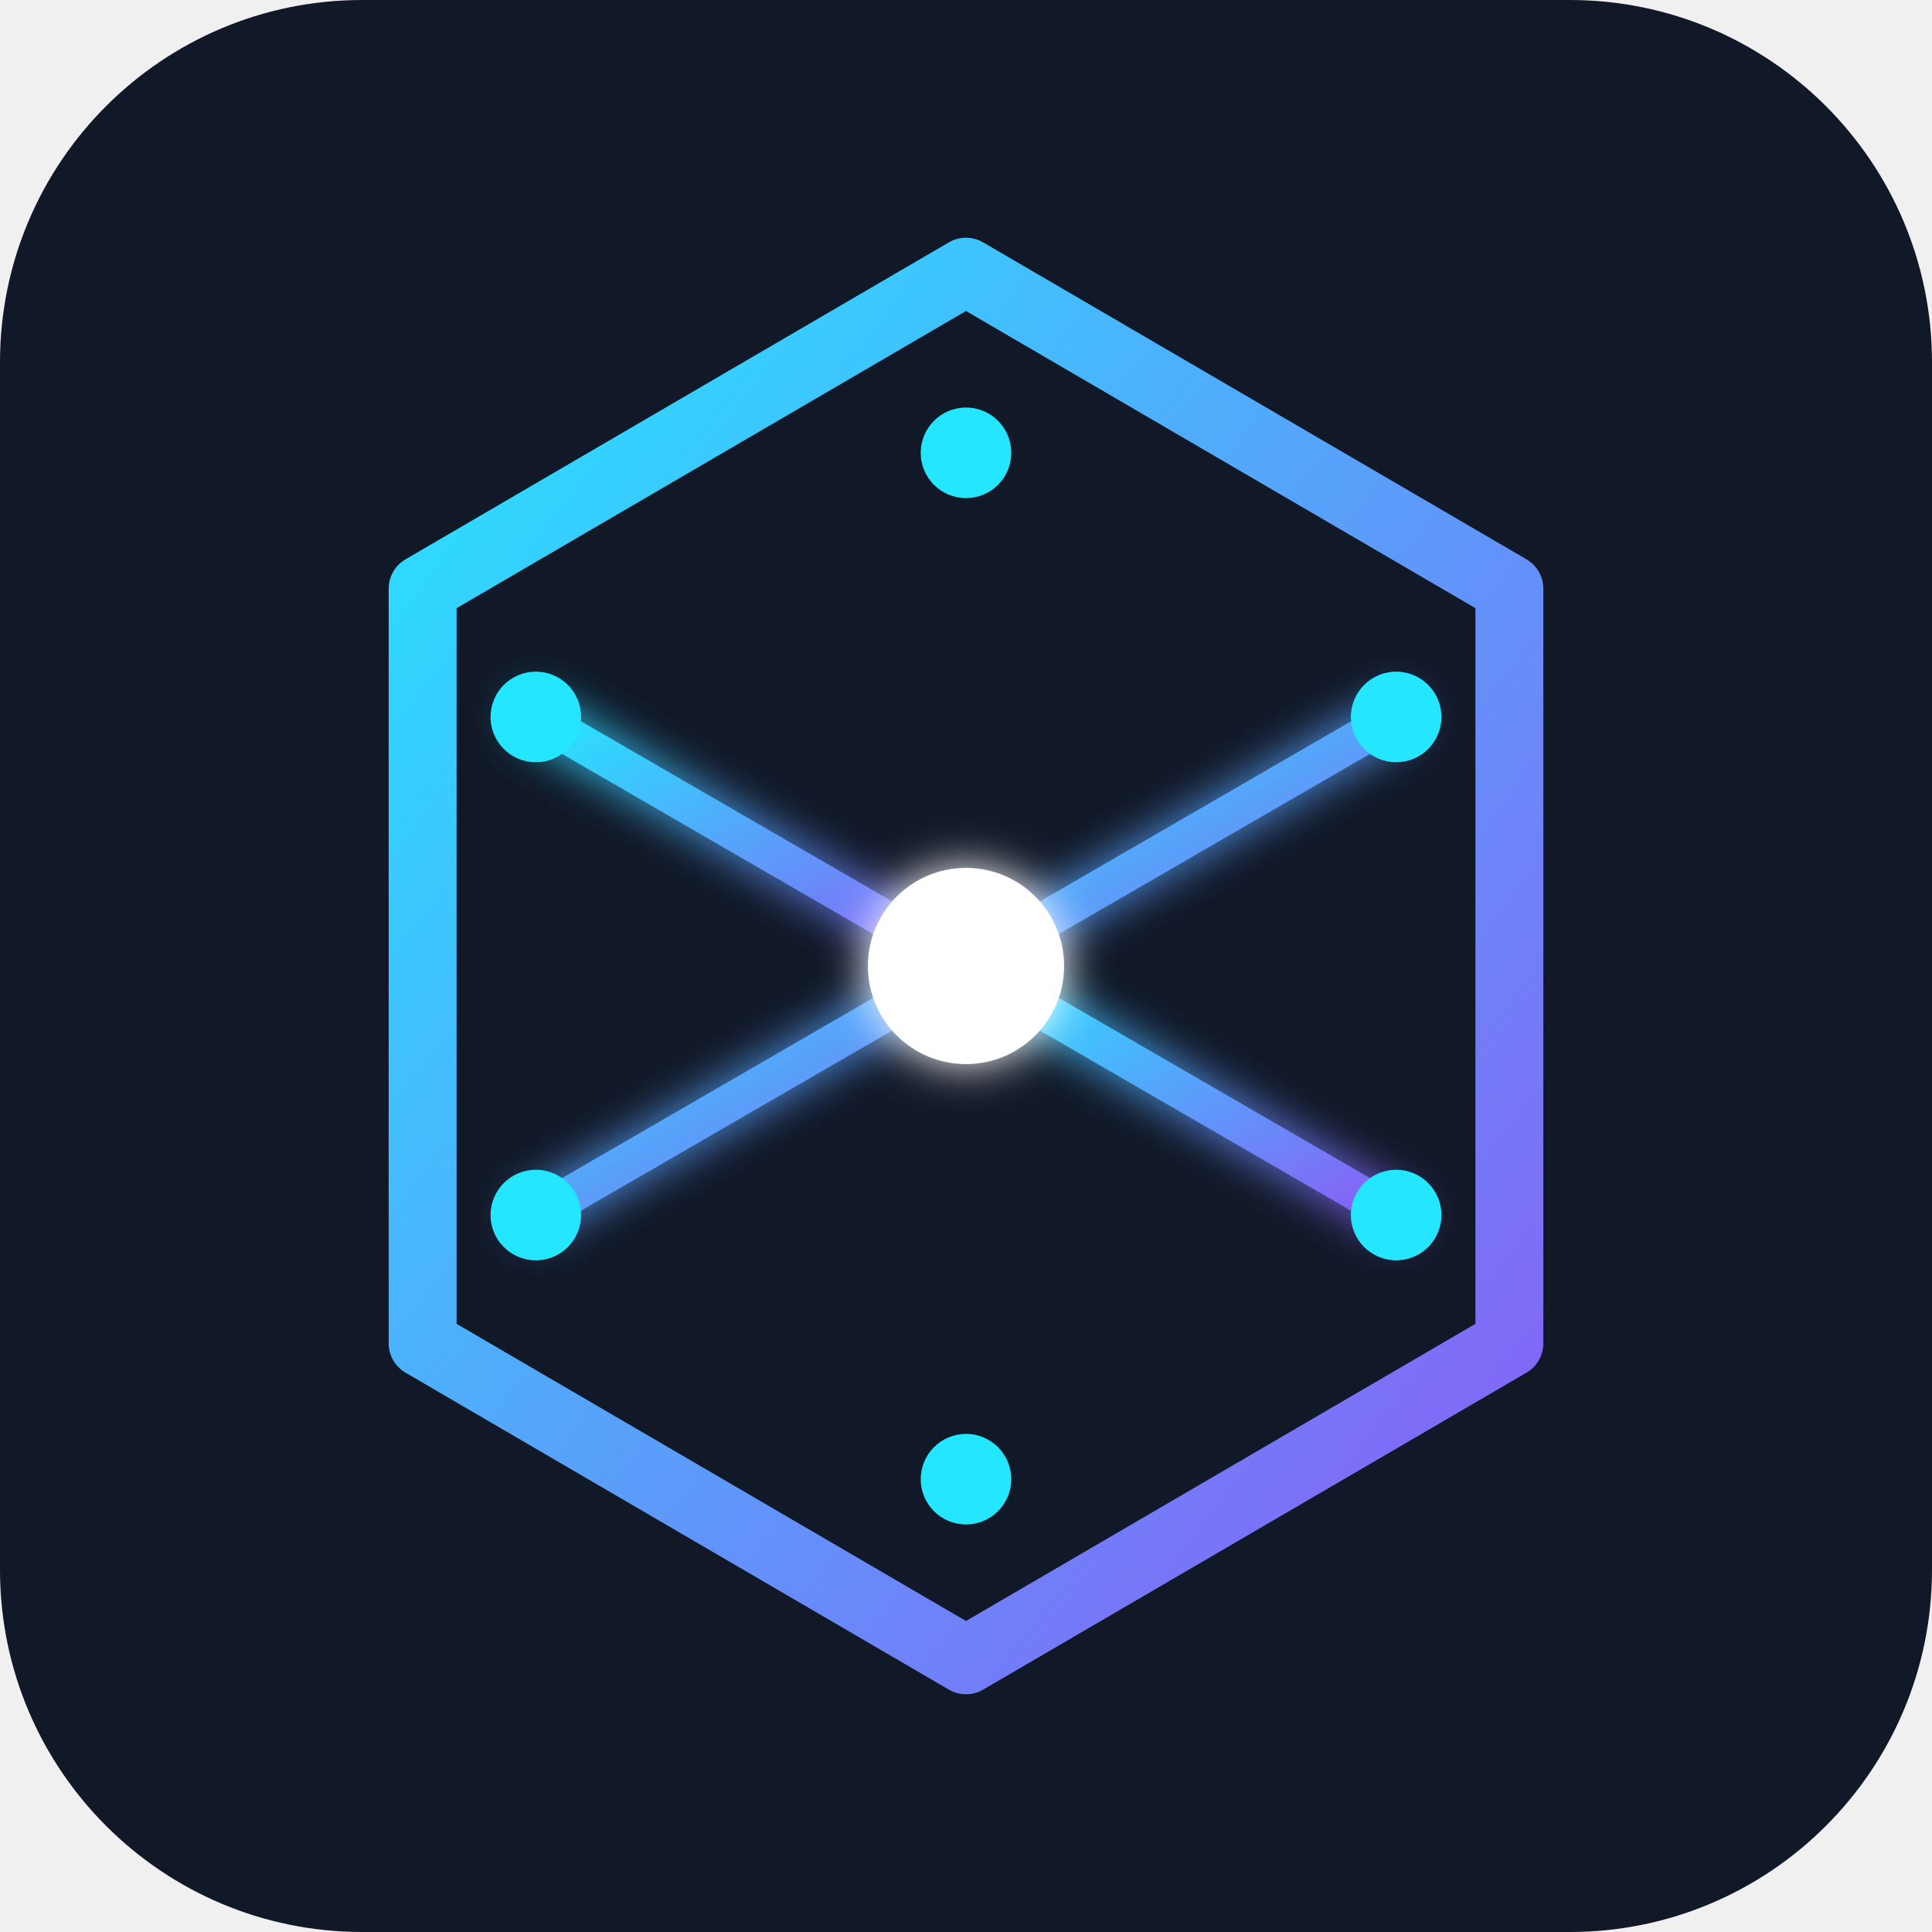
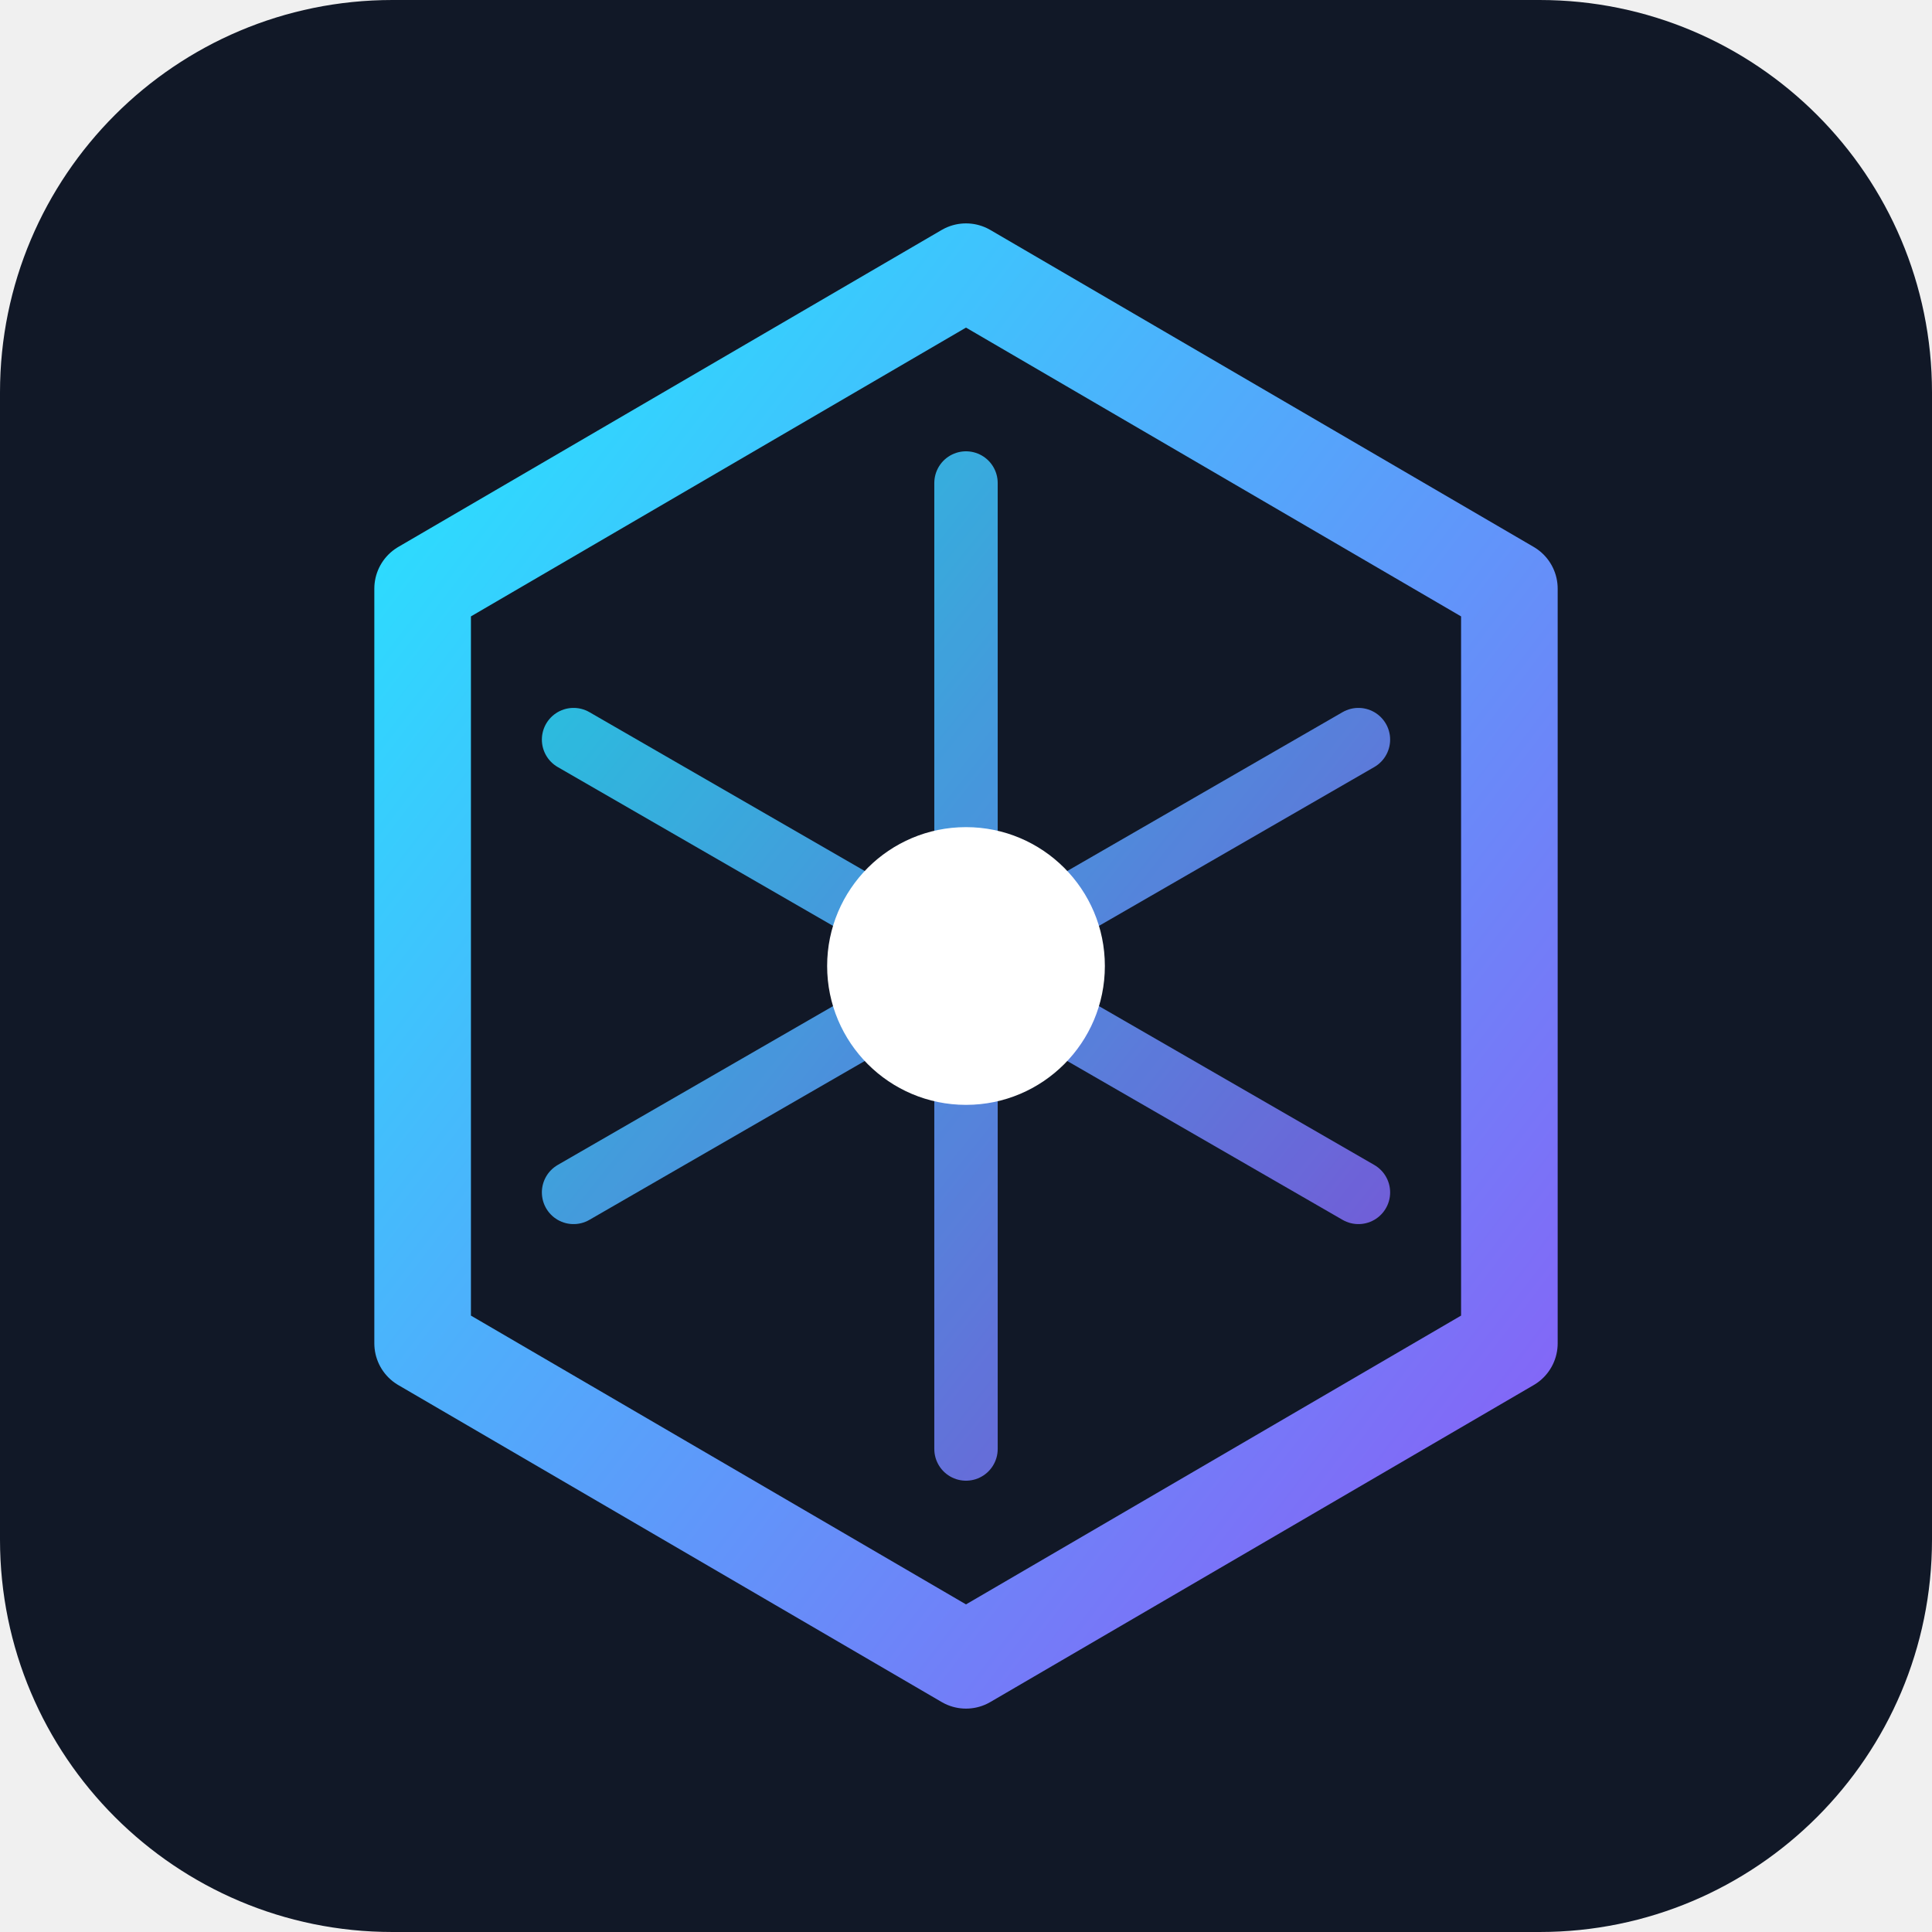
- <svg xmlns="http://www.w3.org/2000/svg" width="512" height="512" viewBox="0 0 512 512">
+ <svg xmlns="http://www.w3.org/2000/svg" viewBox="0 0 64 64" width="64" height="64">
  <defs>
-     <linearGradient id="hexGradient" x1="0%" y1="0%" x2="100%" y2="100%">
-       <stop offset="0%" stop-color="#25E6FF" />
-       <stop offset="100%" stop-color="#8B5CF6" />
+     <linearGradient id="hm" x1="0" y1="0" x2="1" y2="1">
+       <stop offset="0" stop-color="#25E6FF" />
+       <stop offset="1" stop-color="#8B5CF6" />
    </linearGradient>
-     <filter id="glow" x="-50%" y="-50%" width="200%" height="200%">
-       <feGaussianBlur stdDeviation="6" result="blur" />
-       <feMerge>
-         <feMergeNode in="blur" />
-         <feMergeNode in="SourceGraphic" />
-       </feMerge>
-     </filter>
  </defs>
-   <rect width="512" height="512" rx="96" fill="#111827" />
-   <polygon points="256,72 400,156 400,356 256,440 112,356 112,156" fill="none" stroke="url(#hexGradient)" stroke-width="18" stroke-linejoin="round" />
-   <g stroke="url(#hexGradient)" stroke-width="10" stroke-linecap="round" filter="url(#glow)">
-     <line x1="256" y1="256" x2="256" y2="120" />
-     <line x1="256" y1="256" x2="370" y2="190" />
-     <line x1="256" y1="256" x2="370" y2="322" />
-     <line x1="256" y1="256" x2="256" y2="392" />
-     <line x1="256" y1="256" x2="142" y2="322" />
-     <line x1="256" y1="256" x2="142" y2="190" />
+   <rect width="64" height="64" rx="13" fill="#111827" />
+   <g stroke="url(#hm)" fill="none" stroke-linecap="round" stroke-linejoin="round">
+     <path d="M32 9 50 19.5v25L32 55 14 44.5v-25z" stroke-width="3.2" />
+     <g stroke-width="2.1" opacity=".85">
+       <path d="M32 32V16M32 32l13-7.5M32 32l13 7.5M32 32v16M32 32l-13 7.5M32 32l-13-7.5" />
+     </g>
  </g>
-   <g fill="#25E6FF">
-     <circle cx="256" cy="120" r="12" />
-     <circle cx="370" cy="190" r="12" />
-     <circle cx="370" cy="322" r="12" />
-     <circle cx="256" cy="392" r="12" />
-     <circle cx="142" cy="322" r="12" />
-     <circle cx="142" cy="190" r="12" />
-   </g>
-   <circle cx="256" cy="256" r="26" fill="#FFFFFF" filter="url(#glow)" />
+   <circle cx="32" cy="32" r="4.6" fill="#fff" />
</svg>
